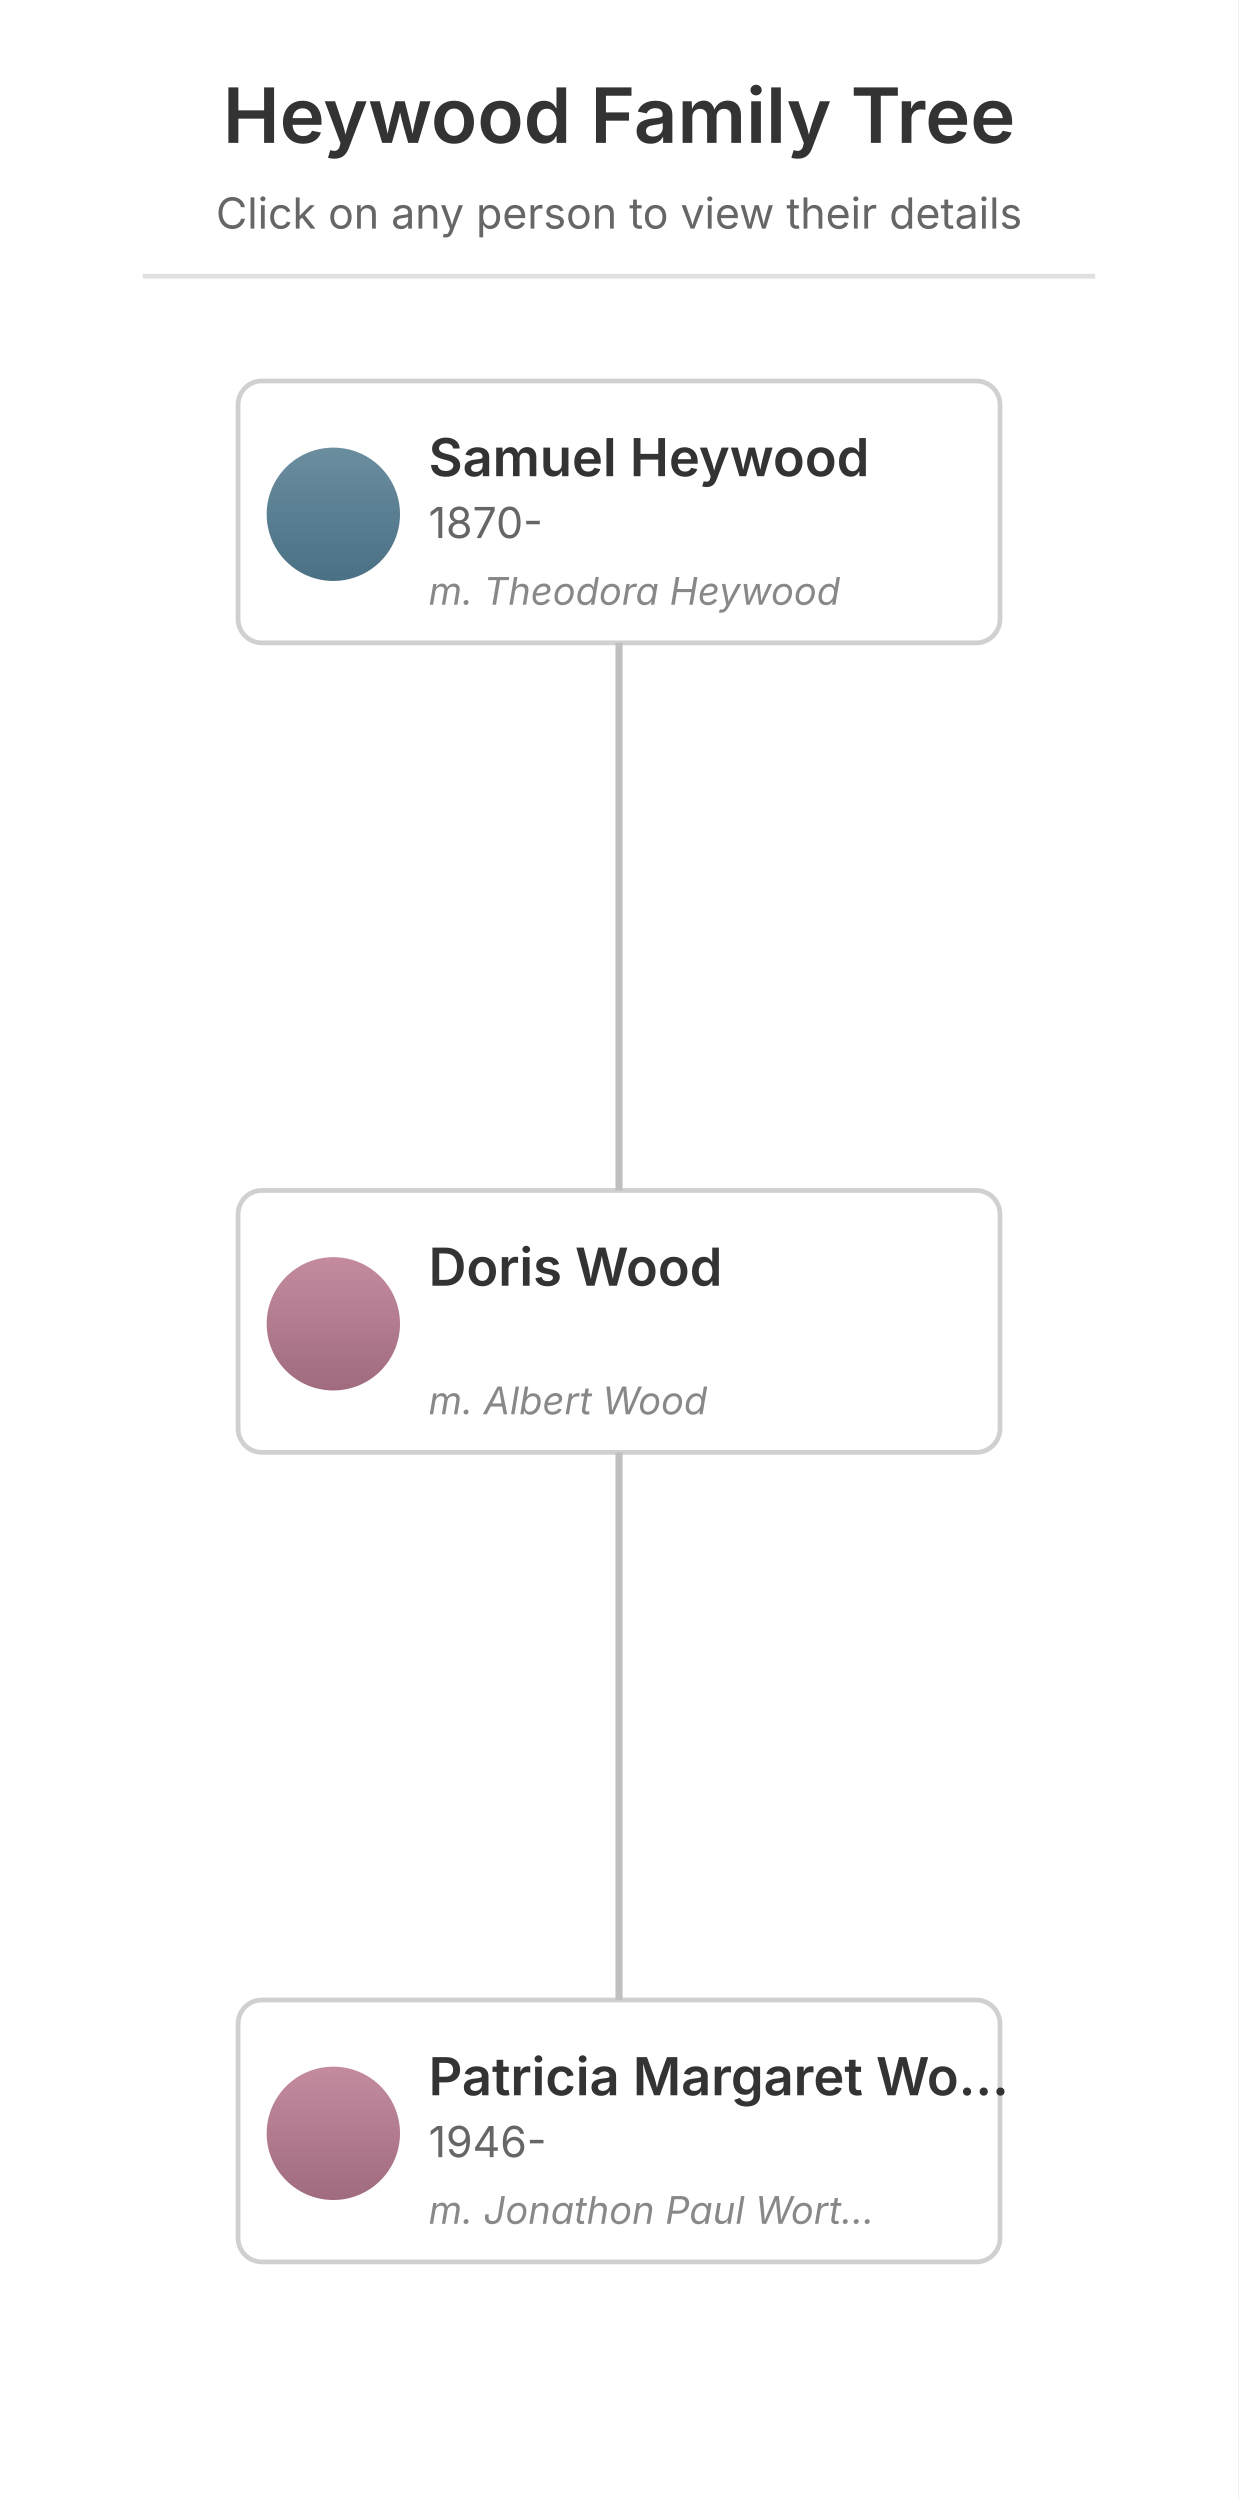
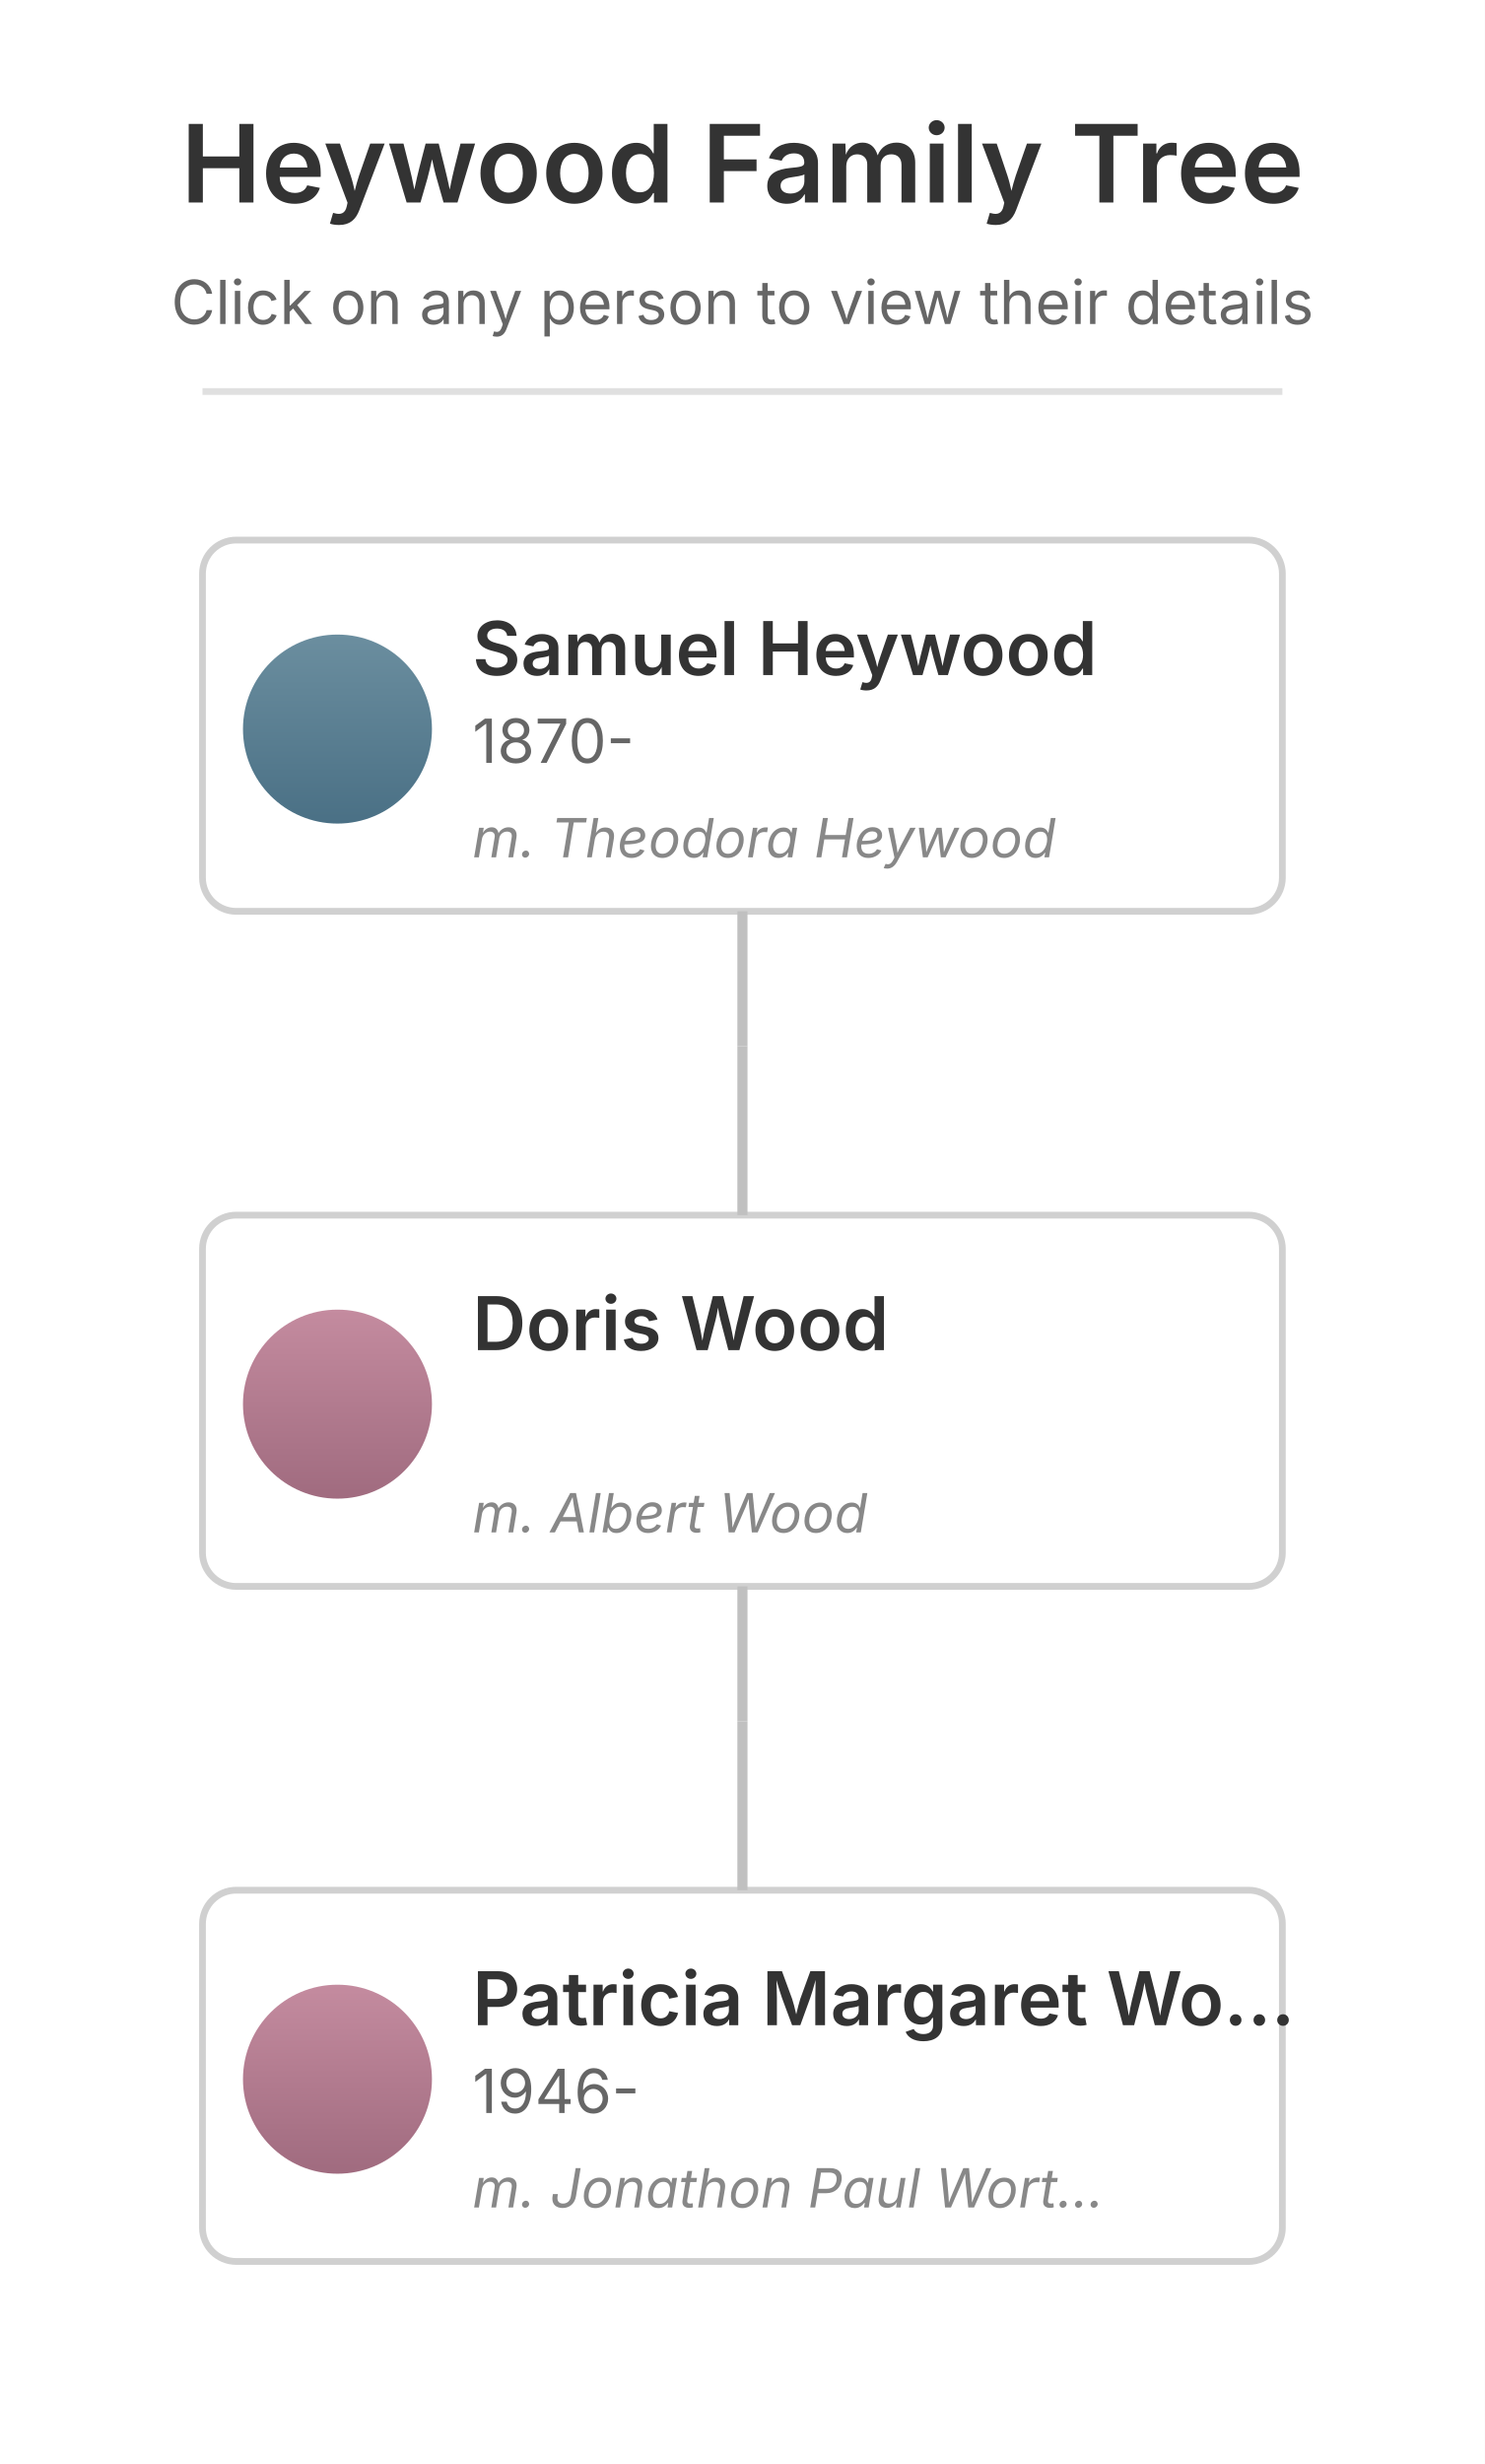
- <svg xmlns="http://www.w3.org/2000/svg" viewBox="0 0 260 525" width="260" height="525" data-root-x="130.0">
+ <svg xmlns="http://www.w3.org/2000/svg" viewBox="0 0 220 365" width="220" height="365" data-root-x="110.0">
  <defs>
    <style>
      .card { fill: #fff; stroke: #d0d0d0; stroke-width: 1; }
      .card:hover { stroke: #4a90a4; stroke-width: 2; cursor: pointer; }
      .avatar-male { fill: url(#maleGradient); }
      .avatar-female { fill: url(#femaleGradient); }
      .name { font-family: -apple-system, BlinkMacSystemFont, sans-serif; font-size: 11px; font-weight: 600; fill: #333; }
      .dates { font-family: -apple-system, BlinkMacSystemFont, sans-serif; font-size: 9px; fill: #666; }
      .spouse { font-family: -apple-system, BlinkMacSystemFont, sans-serif; font-size: 8px; fill: #888; font-style: italic; }
      .connector { stroke: #c0c0c0; stroke-width: 1.5; fill: none; }
      .connector-long { stroke: #c0c0c0; stroke-width: 1.5; fill: none; stroke-dasharray: 4,2; }
    </style>
    <linearGradient id="maleGradient" x1="0%" y1="0%" x2="0%" y2="100%">
      <stop offset="0%" style="stop-color:#6b8e9f" />
      <stop offset="100%" style="stop-color:#4a7085" />
    </linearGradient>
    <linearGradient id="femaleGradient" x1="0%" y1="0%" x2="0%" y2="100%">
      <stop offset="0%" style="stop-color:#c48b9f" />
      <stop offset="100%" style="stop-color:#a06b7f" />
    </linearGradient>
  </defs>
  <rect width="100%" height="100%" fill="#fff" />
-   <text x="130.0" y="30" text-anchor="middle" class="name" style="font-size: 16px;">
+   <text x="110.0" y="30" text-anchor="middle" class="name" style="font-size: 16px;">
    Heywood Family Tree
  </text>
-   <text x="130.0" y="48" text-anchor="middle" class="dates">
+   <text x="110.0" y="48" text-anchor="middle" class="dates">
    Click on any person to view their details
  </text>
-   <line x1="30" y1="58" x2="230" y2="58" stroke="#e0e0e0" />
+   <line x1="30" y1="58" x2="190" y2="58" stroke="#e0e0e0" />
  <g class="person-card" data-person-id="37">
-     <rect x="50" y="80" width="160" height="55" rx="5" class="card" />
-     <circle cx="70" cy="108" r="14" class="avatar-male" />
-     <text x="90" y="100" class="name">Samuel Heywood</text>
-     <text x="90" y="113" class="dates">1870-</text>
-     <text x="90" y="127" class="spouse">m. Theodora Heywood</text>
+     <rect x="30" y="80" width="160" height="55" rx="5" class="card" />
+     <circle cx="50" cy="108" r="14" class="avatar-male" />
+     <text x="70" y="100" class="name">Samuel Heywood</text>
+     <text x="70" y="113" class="dates">1870-</text>
+     <text x="70" y="127" class="spouse">m. Theodora Heywood</text>
  </g>
  <g class="person-card" data-person-id="36">
-     <rect x="50" y="250" width="160" height="55" rx="5" class="card" />
-     <circle cx="70" cy="278" r="14" class="avatar-female" />
-     <text x="90" y="270" class="name">Doris Wood</text>
-     <text x="90" y="283" class="dates" />
-     <text x="90" y="297" class="spouse">m. Albert Wood</text>
+     <rect x="30.0" y="180" width="160" height="55" rx="5" class="card" />
+     <circle cx="50.0" cy="208" r="14" class="avatar-female" />
+     <text x="70.0" y="200" class="name">Doris Wood</text>
+     <text x="70.0" y="213" class="dates" />
+     <text x="70.0" y="227" class="spouse">m. Albert Wood</text>
  </g>
  <g class="person-card" data-person-id="34">
-     <rect x="50" y="420" width="160" height="55" rx="5" class="card" />
-     <circle cx="70" cy="448" r="14" class="avatar-female" />
-     <text x="90" y="440" class="name">Patricia Margaret Wo...</text>
-     <text x="90" y="453" class="dates">1946-</text>
-     <text x="90" y="467" class="spouse">m. Jonathon Paul Wort...</text>
+     <rect x="30.0" y="280" width="160" height="55" rx="5" class="card" />
+     <circle cx="50.0" cy="308" r="14" class="avatar-female" />
+     <text x="70.0" y="300" class="name">Patricia Margaret Wo...</text>
+     <text x="70.0" y="313" class="dates">1946-</text>
+     <text x="70.0" y="327" class="spouse">m. Jonathon Paul Wort...</text>
  </g>
-   <path d="M130.0 305 L130.0 420" class="connector" />
-   <path d="M130.0 135 L130.0 250" class="connector" />
+   <path d="M110.0 235 L110.0 255" class="connector" />
+   <path d="M110.0 255 L110.0 255" class="connector" />
+   <path d="M110.0 255 L110.0 280" class="connector" />
+   <path d="M110.0 135 L110.0 155" class="connector" />
+   <path d="M110.0 155 L110.0 155" class="connector" />
+   <path d="M110.0 155 L110.0 180" class="connector" />
</svg>
